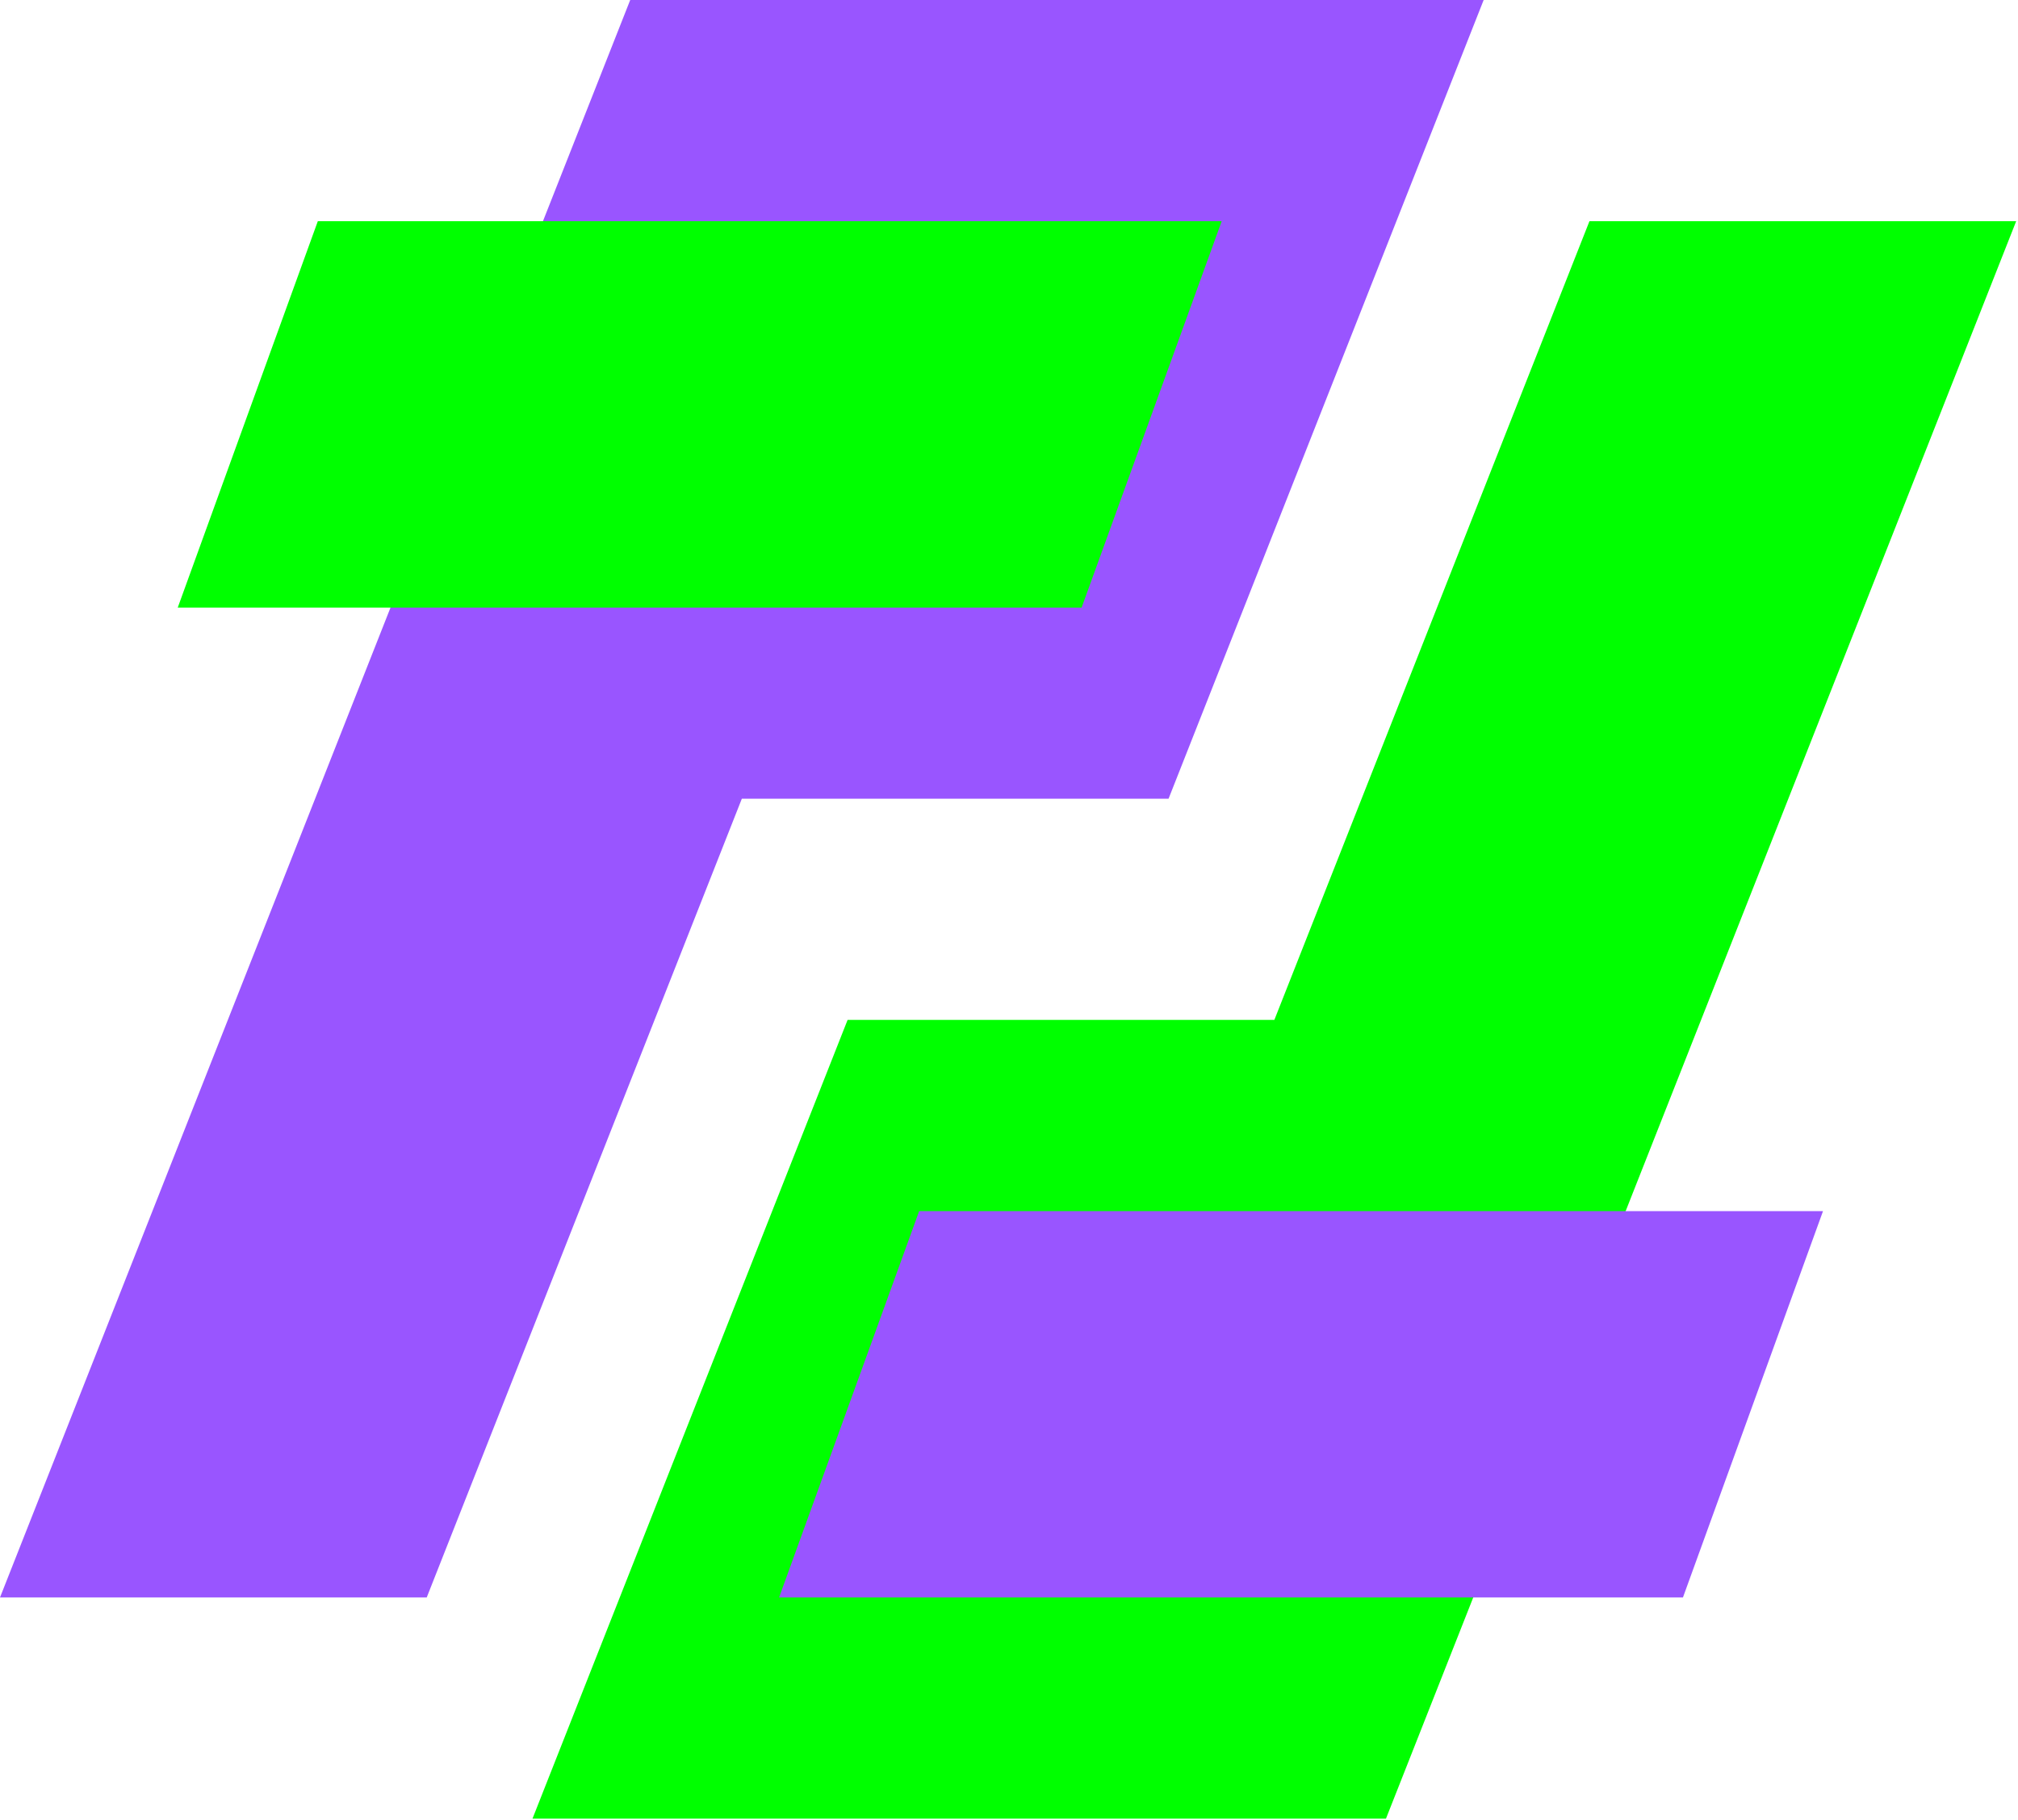
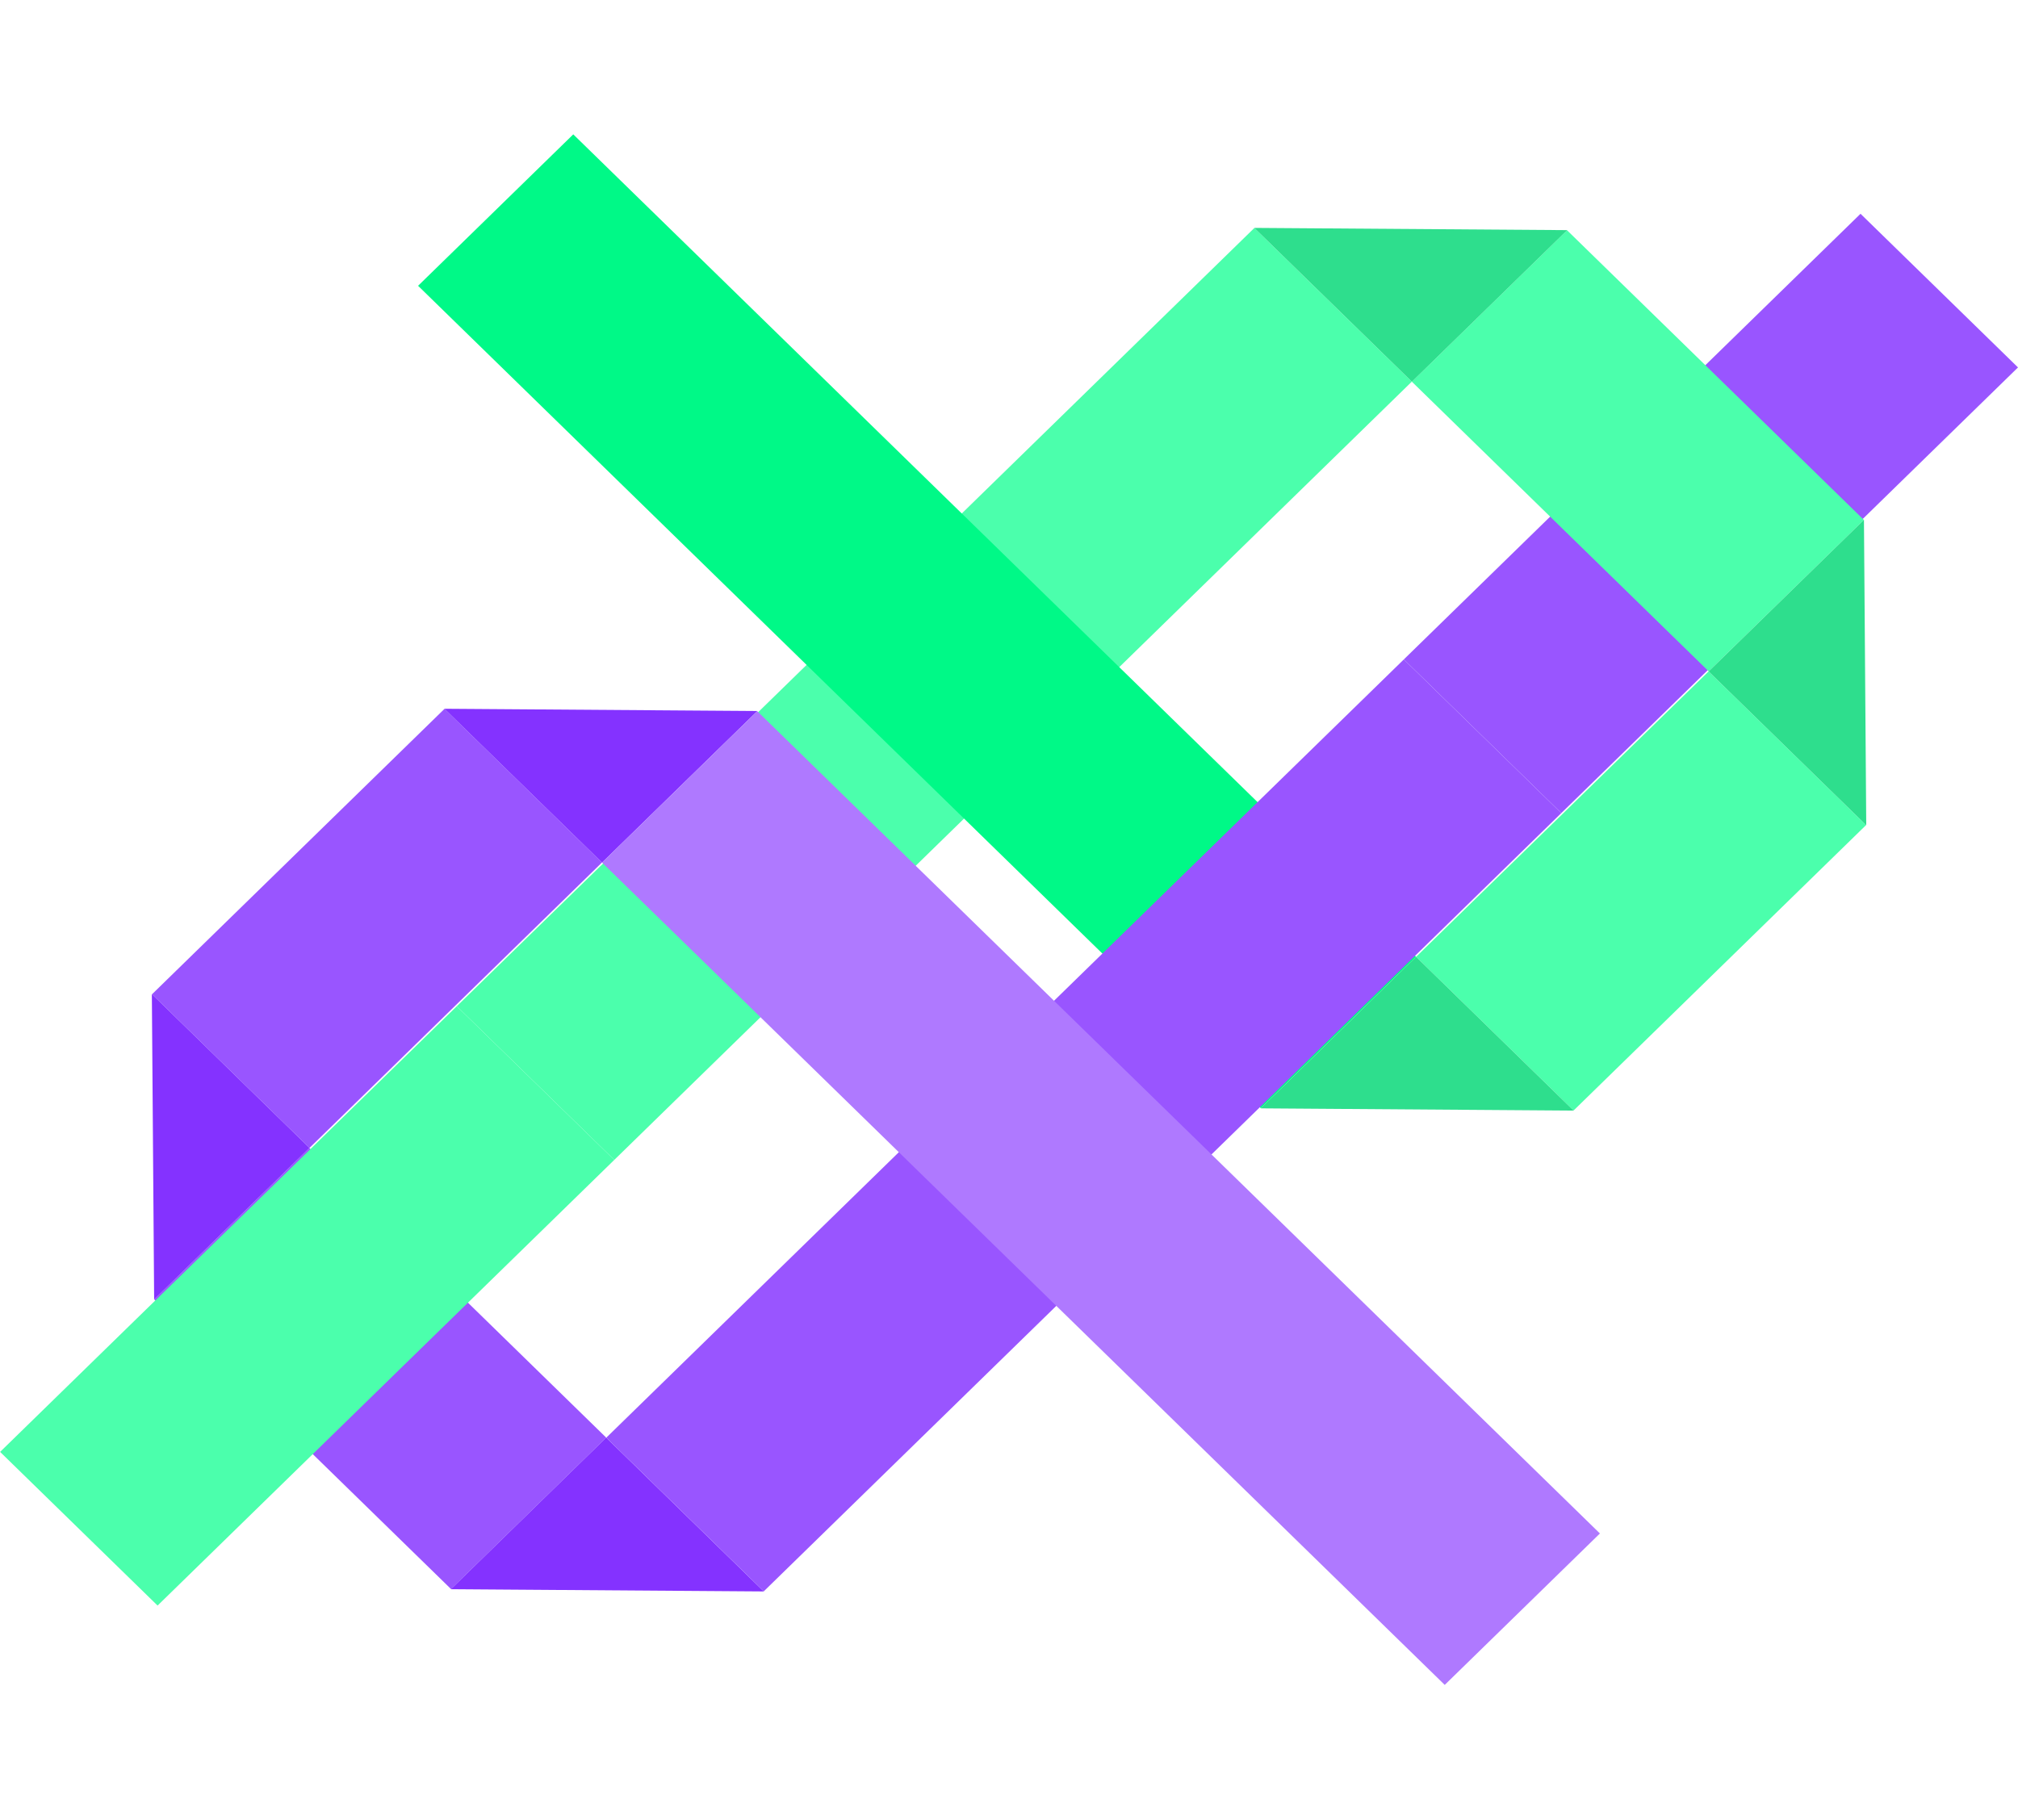
- <svg xmlns="http://www.w3.org/2000/svg" width="61mm" height="55mm" viewBox="0 0 61 55" version="1.1" id="svg5">
+ <svg xmlns="http://www.w3.org/2000/svg" width="61mm" height="55mm" viewBox="0 0 61 55" version="1.1" id="svg5" xml:space="preserve">
  <defs id="defs2" />
  <g id="layer1">
-     <path id="path632-2" style="fill:#9955ff;stroke-width:0.265" d="M 19.05,0 0,48.294 h 12.899 l 9.525,-24.147 H 35.323 L 44.848,0 Z" />
-     <path id="path632-2-5-5" style="fill:#00ff00;fill-opacity:1;stroke-width:0.082" d="m 48.046,6.687 -9.525,24.147 H 25.621 l -9.525,24.147 H 41.895 l 19.05,-48.294 z" />
-     <path d="m 27.784,36.614 -4.234,11.68 h 27.322 l 4.234,-11.68 z" style="fill:#9955ff;fill-opacity:1;stroke-width:0.082" id="path445-1" />
-     <path d="M 9.607,6.687 5.373,18.368 H 32.695 l 4.234,-11.68 z" style="fill:#00ff00;fill-opacity:1;stroke-width:0.082" id="path445" />
+     <g id="layer1-8" transform="matrix(0.5170071,0.5045728,-0.5094959,0.4972421,36.64882,-12.65716)">
+       <rect style="fill:#4bffac;fill-opacity:1;stroke-width:0.136" id="rect234-2-4" width="9.207" height="47.318" x="-29.805" y="-65.732" transform="scale(-1)" />
+       <rect style="fill:#9955ff;stroke-width:0.103" id="rect234-2-1" width="9.207" height="27.095" x="37.893" y="5.9168304e-10" />
+       <rect style="fill:#9955ff;stroke-width:0.082" id="rect234-2-6" width="9.207" height="17.353" x="-83.62" y="20.536" transform="rotate(-90)" />
+       <rect style="fill:#9955ff;stroke-width:0.082" id="rect234-2-6-5" width="9.207" height="17.353" x="-20.536" y="-74.408" transform="scale(-1)" />
+       <path id="rect234-6" style="fill:#8432ff;fill-opacity:1;stroke-width:0.099" d="m 37.898,83.62 9.207,-9.207 h -9.217 l 10e-6,9.207 z" />
+       <path id="rect234-6-22" style="fill:#8432ff;fill-opacity:1;stroke-width:0.099" d="m 11.329,74.418 9.207,9.207 -10e-6,-9.217 -9.207,10e-6 z" />
+       <path id="rect234-6-22-4" style="fill:#8432ff;fill-opacity:1;stroke-width:0.099" d="m 20.531,47.849 -9.207,9.207 9.217,-1e-5 -10e-6,-9.207 z" />
+       <rect style="fill:#4bffac;fill-opacity:1;stroke-width:0.103" id="rect234-2-4-1" width="9.207" height="27.095" x="-29.805" y="-92.827" transform="scale(-1)" />
+       <rect style="fill:#4bffac;fill-opacity:1;stroke-width:0.082" id="rect234-2-6-2" width="9.207" height="17.353" x="9.207" y="-47.162" transform="rotate(90)" />
+       <rect style="fill:#4bffac;fill-opacity:1;stroke-width:0.082" id="rect234-2-6-5-1" width="9.207" height="17.353" x="47.162" y="18.419" />
+       <rect style="fill:#00f987;fill-opacity:1;stroke-width:0.139" id="rect234-2-6-5-3-9" width="9.207" height="49.274" x="35.772" y="-47.157" transform="rotate(90)" />
+       <rect style="fill:#9955ff;stroke-width:0.136" id="rect234-2" width="9.207" height="47.318" x="37.893" y="27.095" />
+       <rect style="fill:#af79ff;fill-opacity:1;stroke-width:0.139" id="rect234-2-6-5-3" width="9.207" height="49.269" x="-57.056" y="20.541" transform="rotate(-90)" />
+       <path id="rect234-6-24" style="fill:#2ede8d;fill-opacity:1;stroke-width:0.099" d="m 29.8,9.207 -9.207,9.207 9.217,-2e-5 -3e-5,-9.207 z" />
+       <path id="rect234-6-22-5" style="fill:#2ede8d;fill-opacity:1;stroke-width:0.099" d="m 56.369,18.409 -9.207,-9.207 -1e-5,9.217 9.207,2e-5 z" />
+       <path id="rect234-6-22-4-8" style="fill:#2ede8d;fill-opacity:1;stroke-width:0.099" d="m 47.167,44.979 9.207,-9.207 h -9.217 l 1e-5,9.207 z" />
+     </g>
  </g>
</svg>
